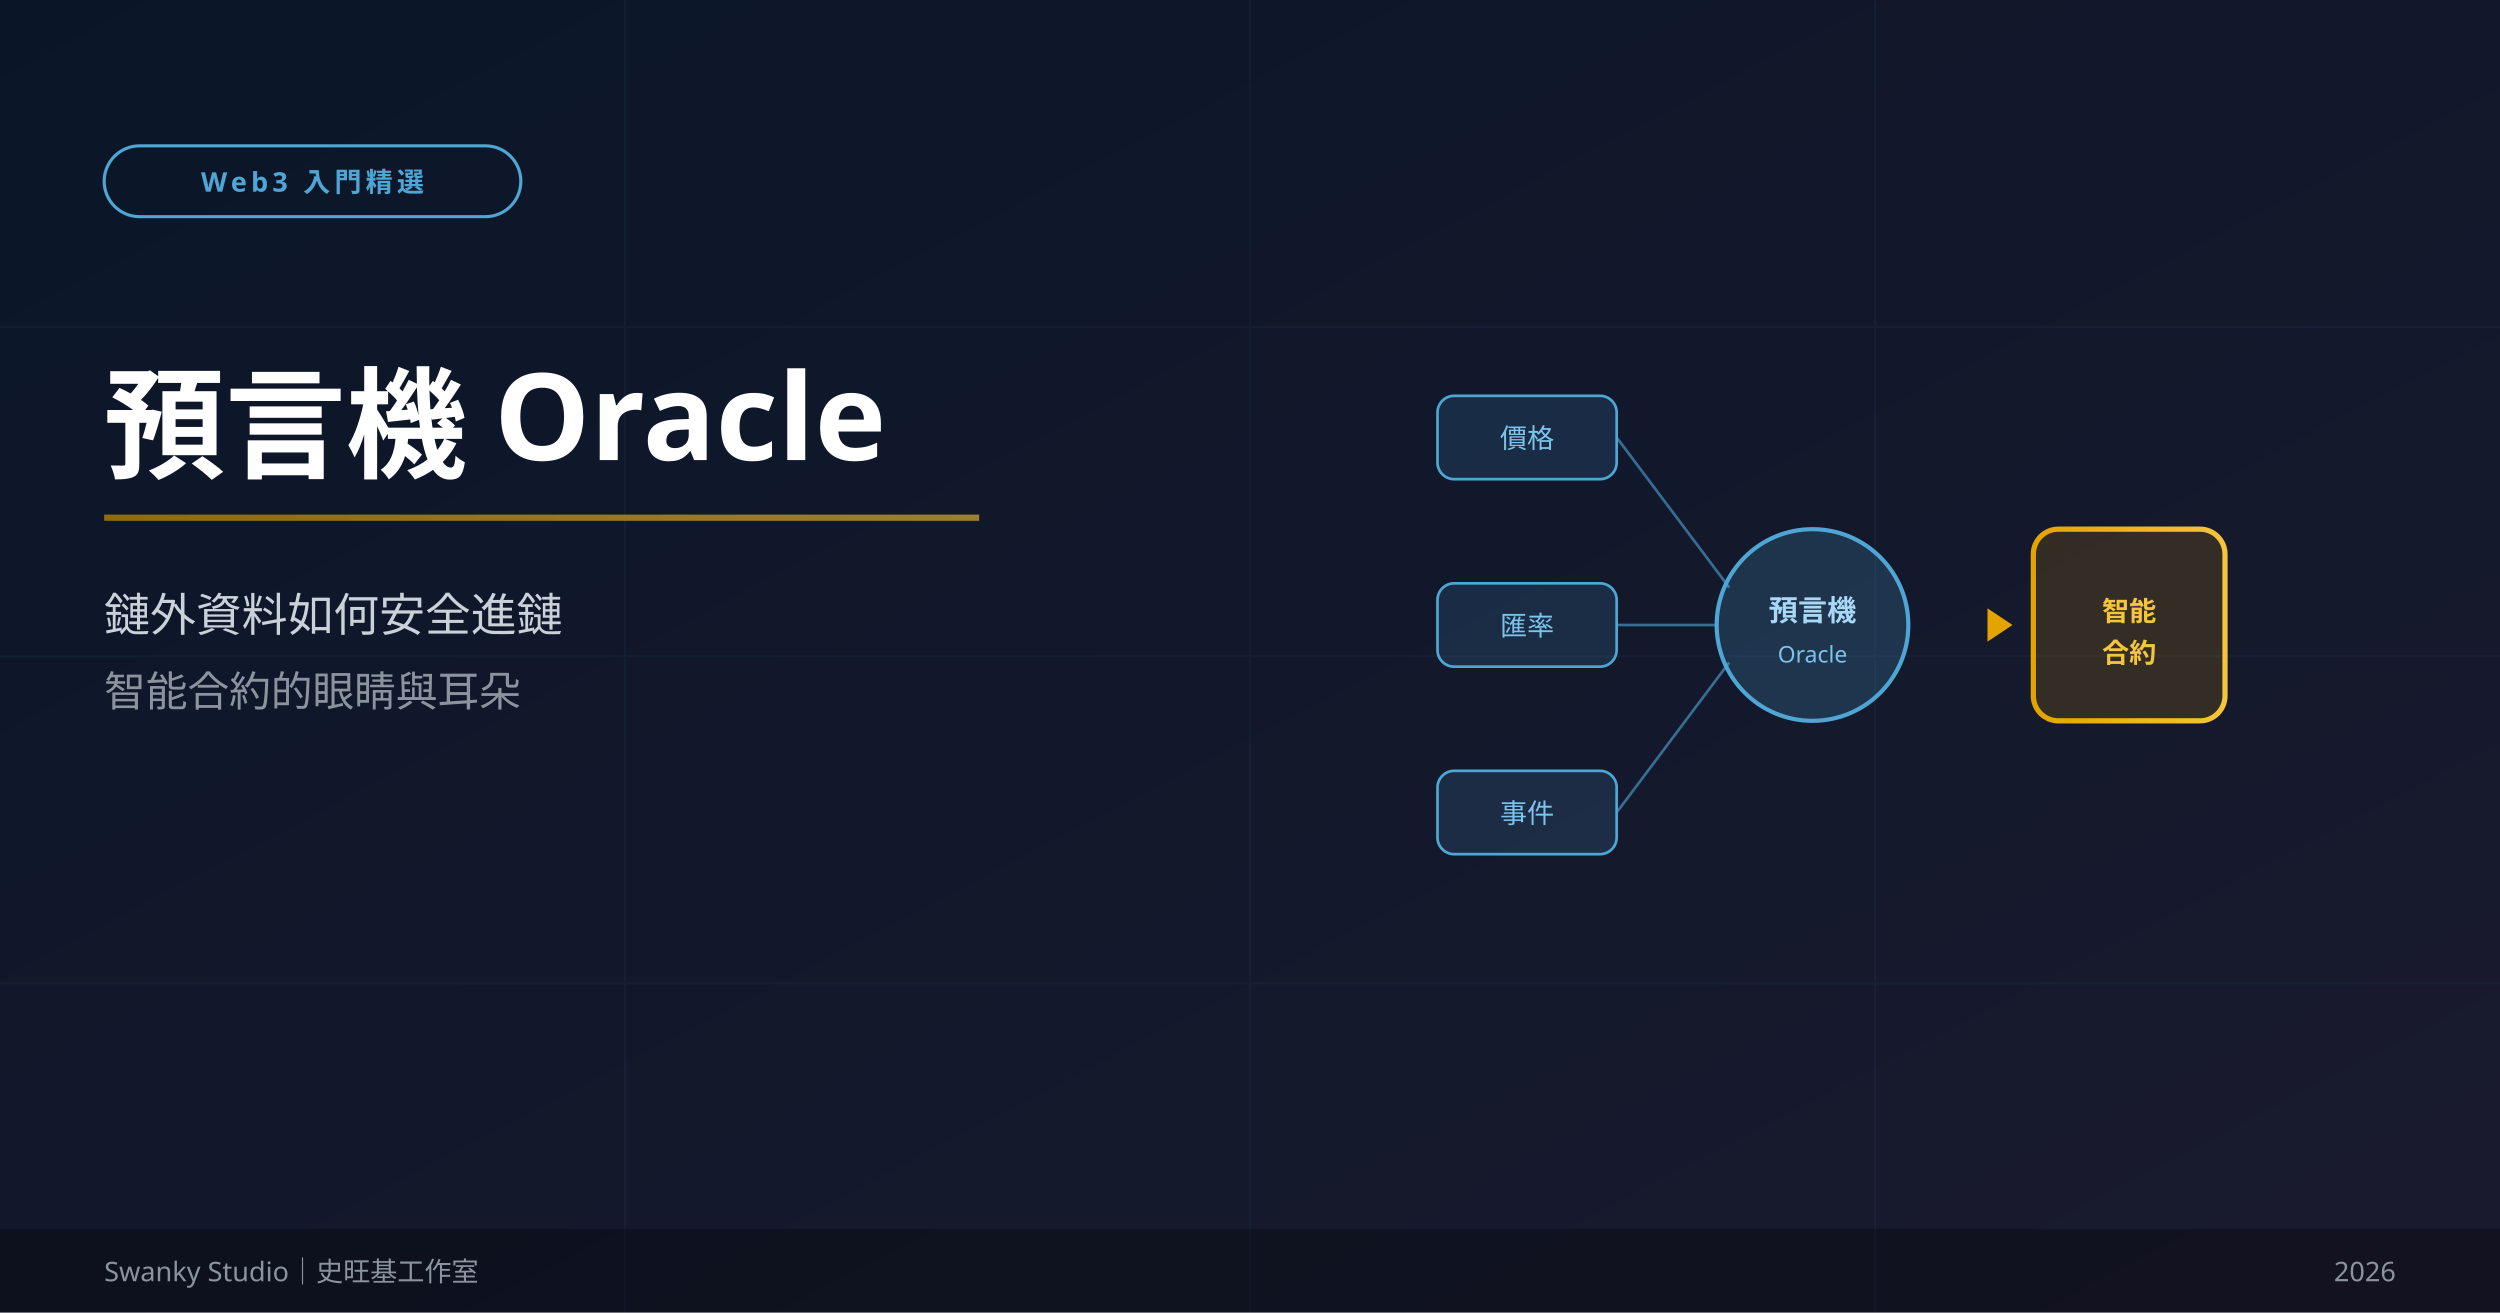
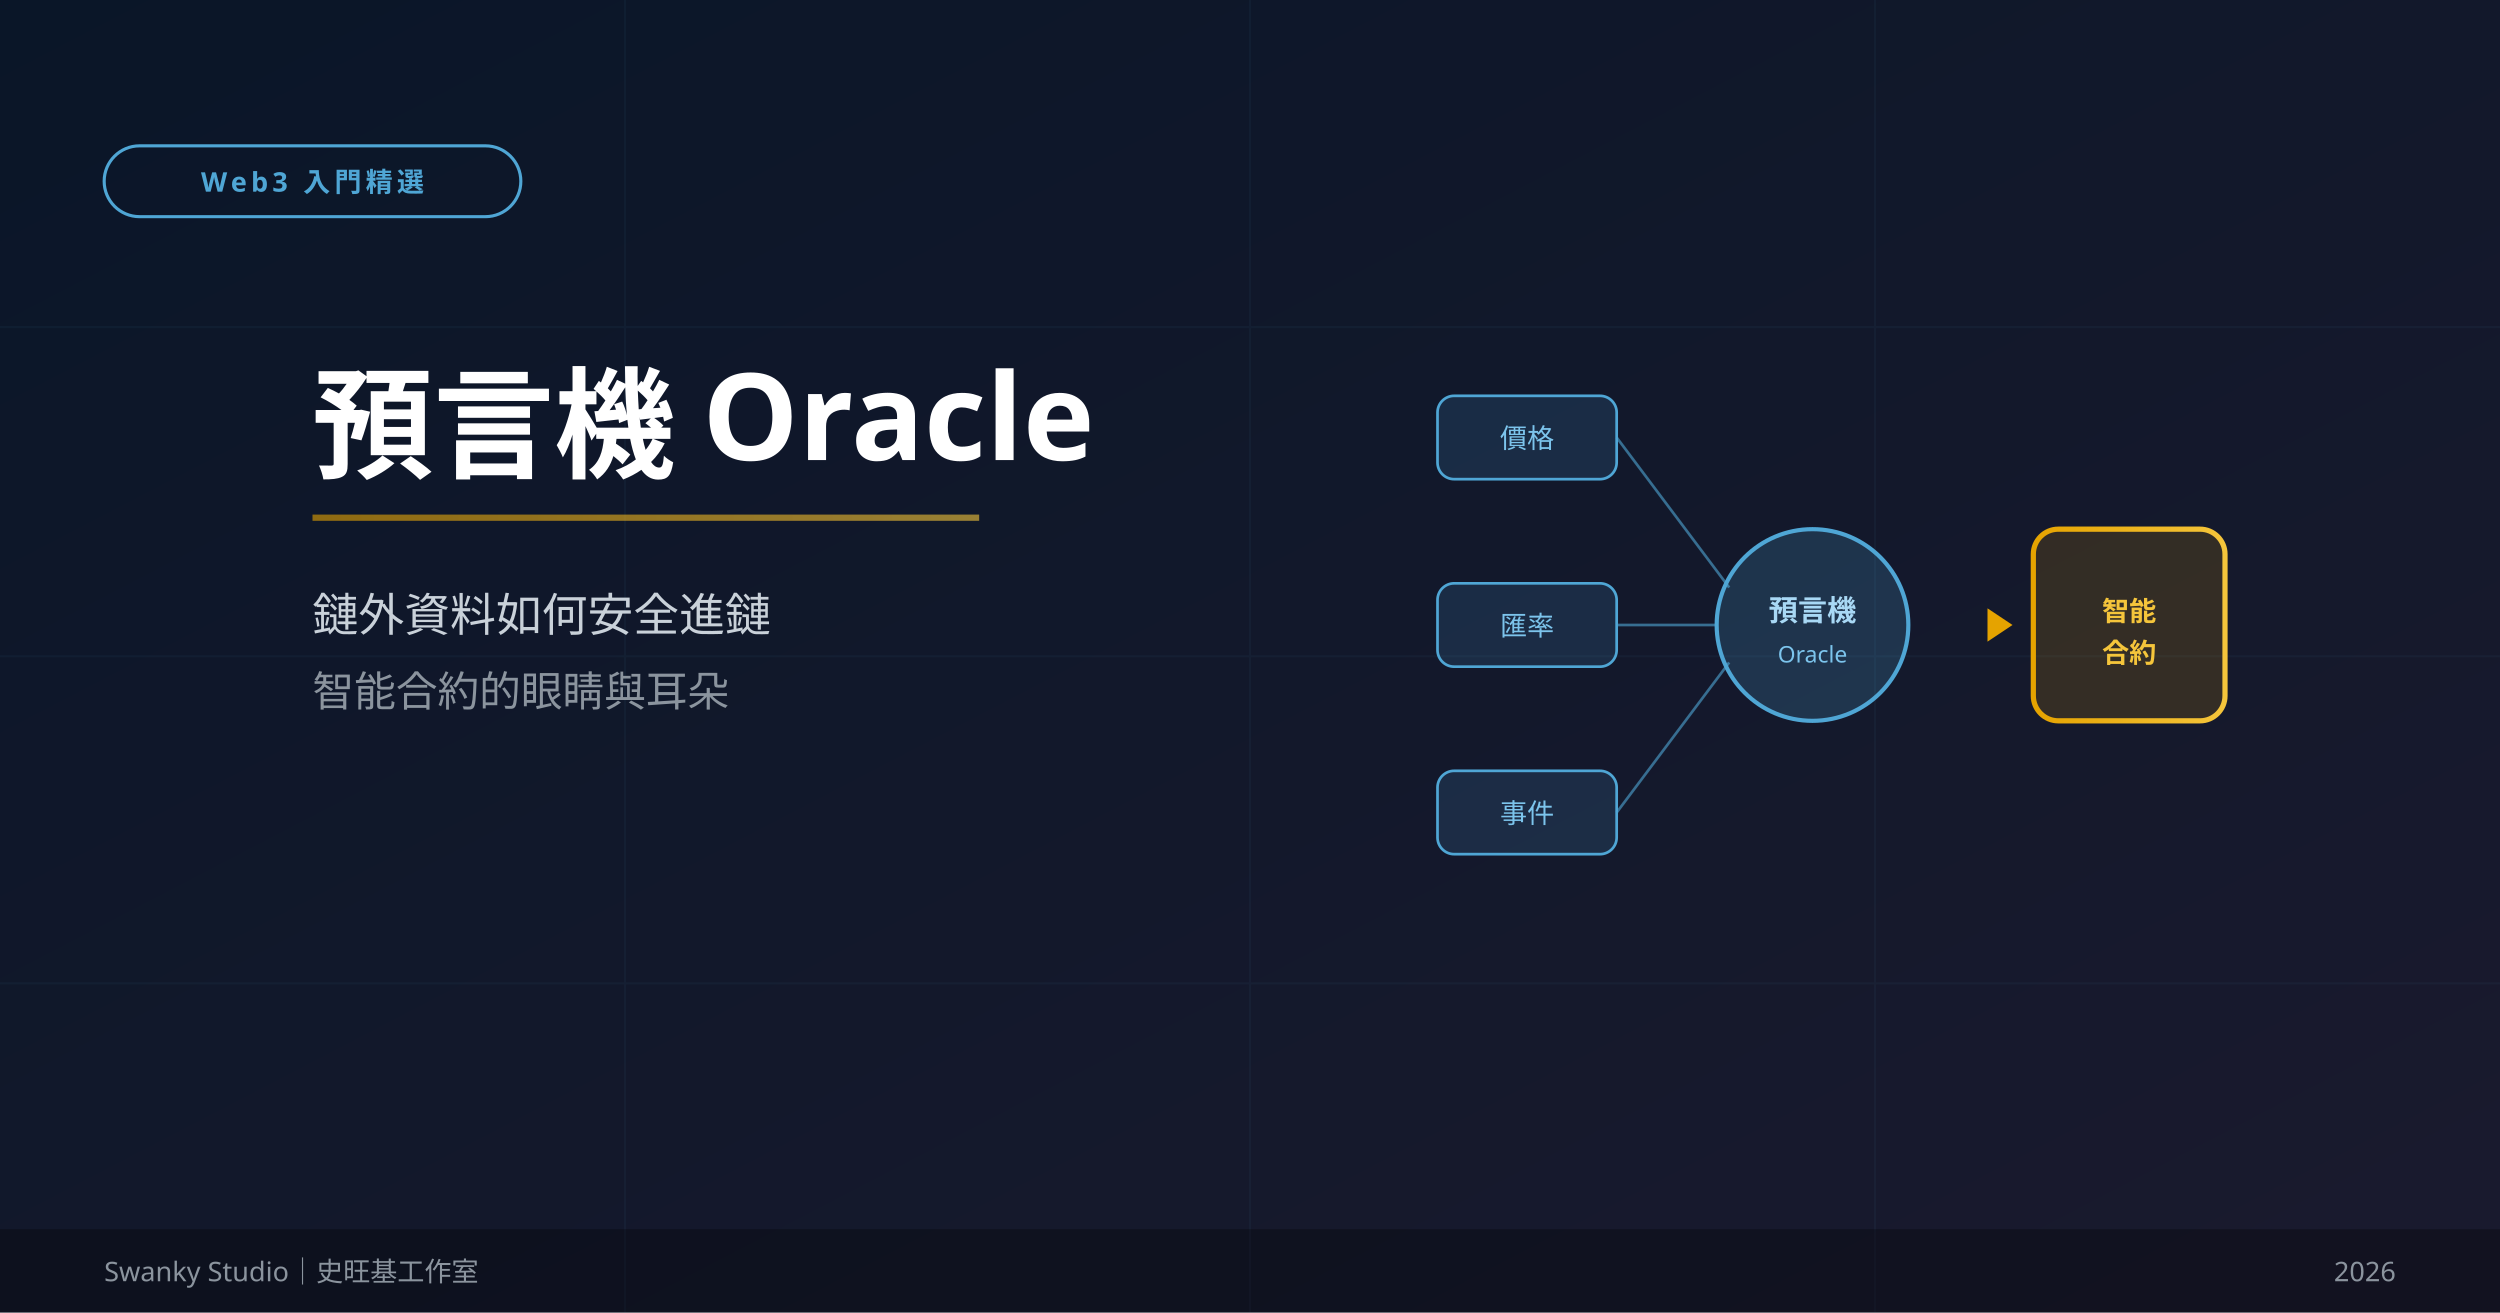
<svg xmlns="http://www.w3.org/2000/svg" viewBox="0 0 1200 630" width="1200" height="630">
  <defs>
    <linearGradient id="bg" x1="0%" y1="0%" x2="100%" y2="100%">
      <stop offset="0%" style="stop-color:#0a1628;stop-opacity:1" />
      <stop offset="100%" style="stop-color:#1a1a2e;stop-opacity:1" />
    </linearGradient>
    <linearGradient id="gold" x1="0%" y1="0%" x2="100%" y2="0%">
      <stop offset="0%" style="stop-color:#E5A300;stop-opacity:1" />
      <stop offset="100%" style="stop-color:#F5C53B;stop-opacity:1" />
    </linearGradient>
  </defs>
  <rect width="1200" height="630" fill="url(#bg)" />
  <g opacity="0.05" stroke="#4fa6d5" stroke-width="1">
    <line x1="0" y1="157" x2="1200" y2="157" />
    <line x1="0" y1="315" x2="1200" y2="315" />
    <line x1="0" y1="472" x2="1200" y2="472" />
    <line x1="300" y1="0" x2="300" y2="630" />
    <line x1="600" y1="0" x2="600" y2="630" />
    <line x1="900" y1="0" x2="900" y2="630" />
  </g>
  <g transform="translate(870,300)" font-family="sans-serif" font-size="13" text-anchor="middle">
    <g fill="#4fa6d5" fill-opacity="0.15" stroke="#4fa6d5" stroke-width="1.3">
      <rect x="-180" y="-110" width="86" height="40" rx="8" />
      <rect x="-180" y="-20" width="86" height="40" rx="8" />
      <rect x="-180" y="70" width="86" height="40" rx="8" />
    </g>
    <g fill="#7cc4ec">
      <text x="-137" y="-85">價格</text>
      <text x="-137" y="5">匯率</text>
      <text x="-137" y="95">事件</text>
    </g>
    <circle cx="0" cy="0" r="46" fill="#4fa6d5" fill-opacity="0.2" stroke="#4fa6d5" stroke-width="2" />
    <text x="0" y="-2" font-family="sans-serif" font-size="14" fill="#a8d8f5" font-weight="bold">預言機</text>
    <text x="0" y="18" font-family="sans-serif" font-size="11" fill="#7cc4ec">Oracle</text>
    <g stroke="#4fa6d5" stroke-width="1.3" opacity="0.6">
      <line x1="-94" y1="-90" x2="-40" y2="-18" />
      <line x1="-94" y1="0" x2="-46" y2="0" />
      <line x1="-94" y1="90" x2="-40" y2="18" />
    </g>
    <line x1="46" y1="0" x2="96" y2="0" stroke="url(#gold)" stroke-width="2" />
    <path d="M 96 0 l -12 -8 v 16 z" fill="#E5A300" />
    <rect x="106" y="-46" width="92" height="92" rx="12" fill="#E5A300" fill-opacity="0.15" stroke="url(#gold)" stroke-width="2.5" />
    <text x="152" y="-2" font-family="sans-serif" font-size="13" fill="#F5C53B" font-weight="bold">智能</text>
    <text x="152" y="18" font-family="sans-serif" font-size="13" fill="#F5C53B" font-weight="bold">合約</text>
  </g>
  <rect x="50" y="70" width="200" height="34" rx="17" fill="none" stroke="#4fa6d5" stroke-width="1.5" />
  <text x="150" y="92" font-family="sans-serif" font-size="13" font-weight="bold" fill="#4fa6d5" text-anchor="middle" letter-spacing="2">Web3 入門精選</text>
-   <text x="50" y="225" font-family="sans-serif" font-size="58" font-weight="bold" fill="#ffffff">預言機 Oracle</text>
-   <rect x="50" y="247" width="420" height="3" fill="url(#gold)" opacity="0.6" />
-   <text x="50" y="303" font-family="sans-serif" font-size="22" fill="#c9d1d9">鏈外資料如何安全進鏈</text>
-   <text x="50" y="339" font-family="sans-serif" font-size="20" fill="#8b949e">智能合約的眼睛與耳朵</text>
+   <text x="150" y="225" font-family="sans-serif" font-size="58" font-weight="bold" fill="#ffffff">預言機 Oracle</text>
+   <rect x="150" y="247" width="320" height="3" fill="url(#gold)" opacity="0.6" />
+   <text x="150" y="303" font-family="sans-serif" font-size="22" fill="#c9d1d9">鏈外資料如何安全進鏈</text>
+   <text x="150" y="339" font-family="sans-serif" font-size="20" fill="#8b949e">智能合約的眼睛與耳朵</text>
  <rect x="0" y="590" width="1200" height="40" fill="#000000" opacity="0.3" />
  <text x="50" y="615" font-family="sans-serif" font-size="13" fill="#8b949e">Swanky Studio｜史旺基工作室</text>
  <text x="1150" y="615" font-family="sans-serif" font-size="13" fill="#8b949e" text-anchor="end">2026</text>
</svg>
